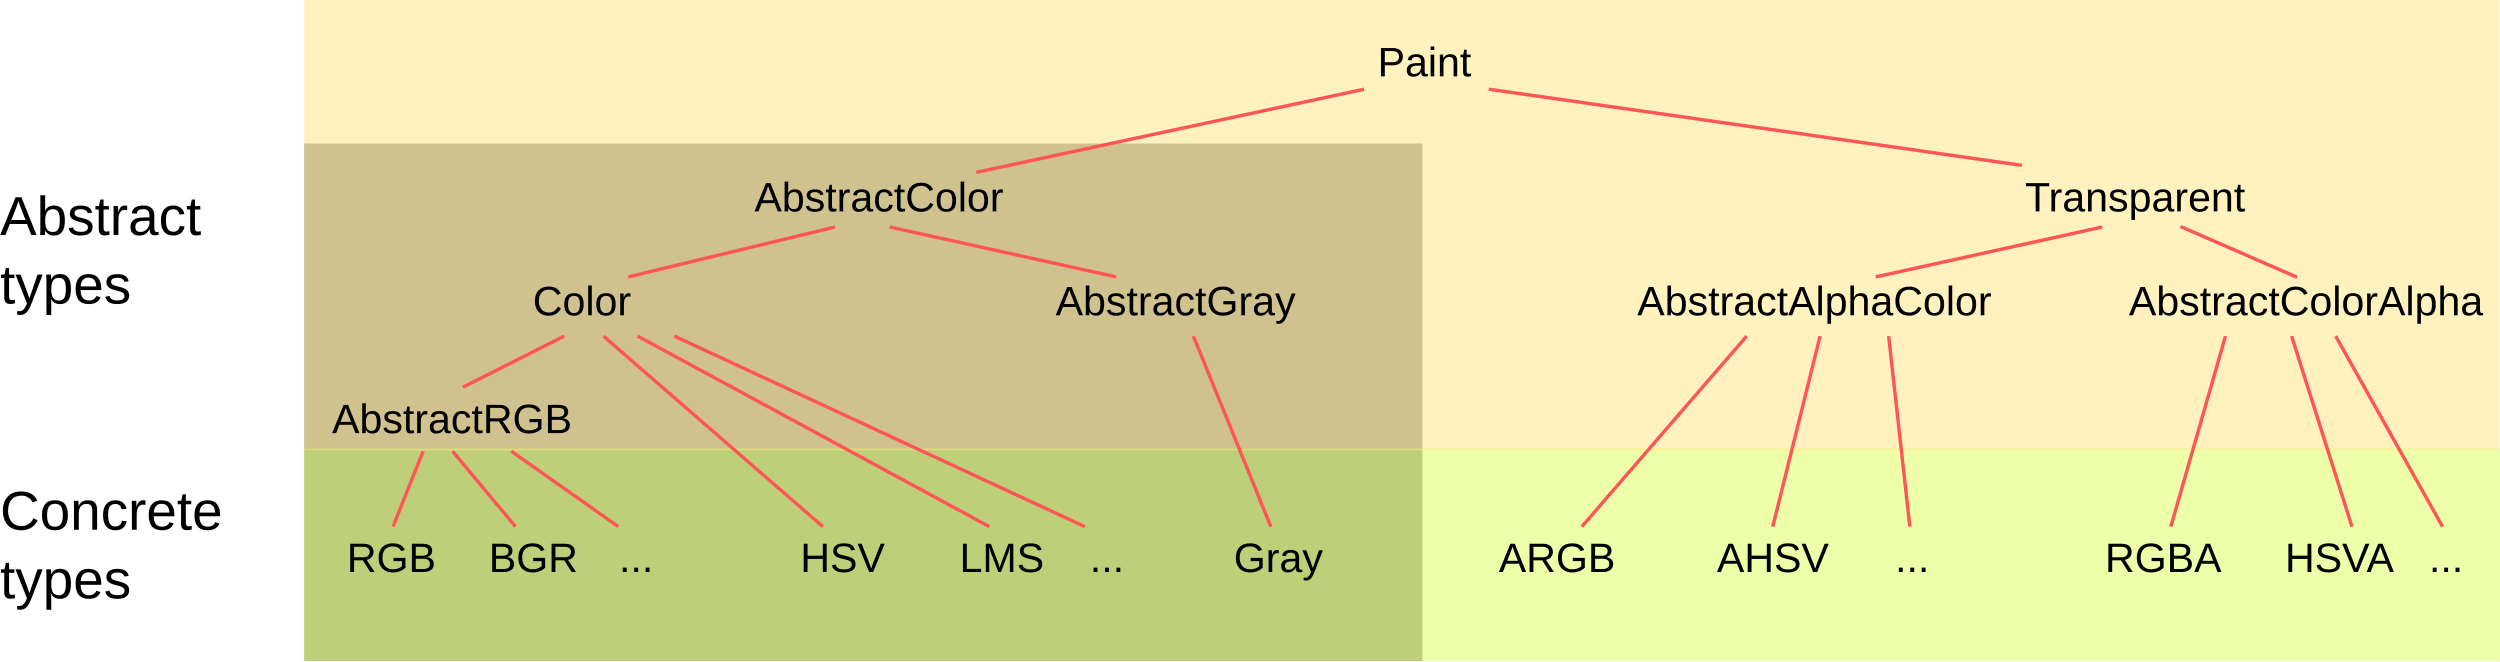
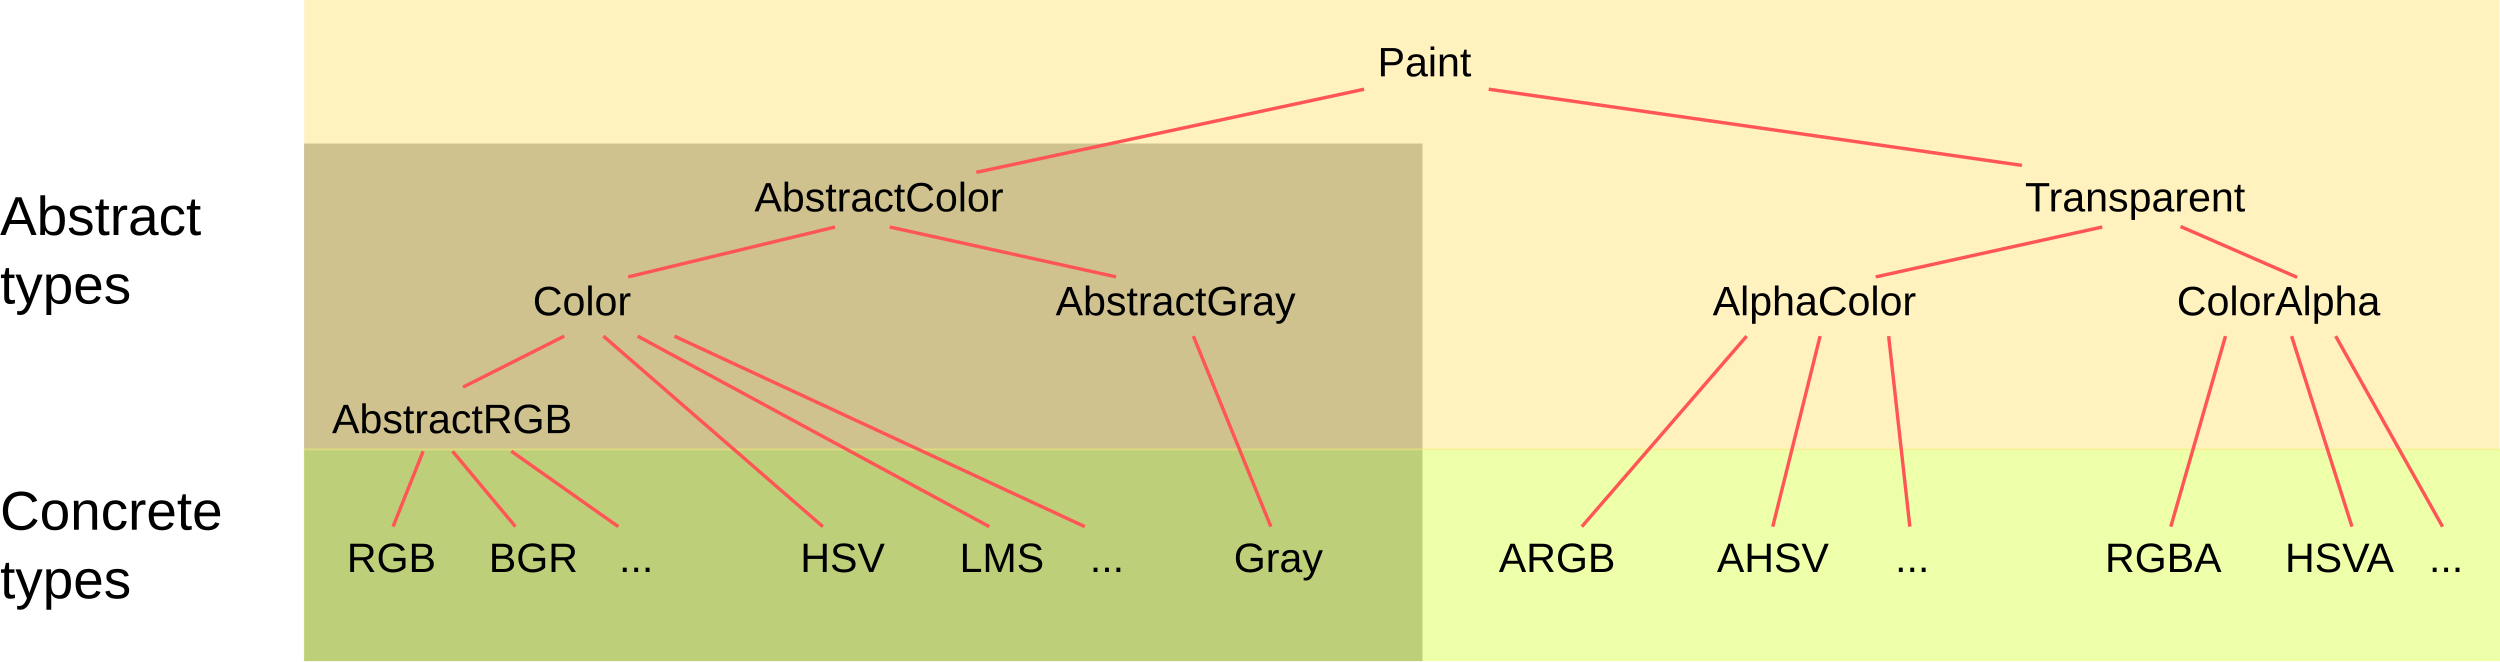
<svg xmlns="http://www.w3.org/2000/svg" width="729.43" height="192.891" id="svg2" version="1.1">
  <defs id="defs4" />
  <g id="layer1" transform="translate(-10.07809,-222.9835)">
    <rect style="color:#000000;fill:#000000;fill-opacity:0.381;stroke:none;stroke-width:1;marker:none;visibility:visible;display:inline;overflow:visible;enable-background:accumulate" id="rect3873" width="326.279" height="151.018" x="98.83" y="264.857" />
    <rect y="353.86" x="98.675" height="62.015" width="640.832" id="rect3823" style="opacity:0.5;color:#000000;fill:#ddff55;stroke:none;stroke-width:0.604;marker:none;visibility:visible;display:inline;overflow:visible;enable-background:accumulate" />
    <rect style="opacity:0.5;color:#000000;fill:#ffe680;stroke:none;stroke-width:0.913;marker:none;visibility:visible;display:inline;overflow:visible;enable-background:accumulate" id="rect3821" width="640.524" height="131.407" x="98.83" y="222.984" />
    <text xml:space="preserve" style="font-size:12px;font-style:normal;font-variant:normal;font-weight:normal;font-stretch:normal;line-height:125%;letter-spacing:0px;word-spacing:0px;fill:#000000;fill-opacity:1;stroke:none;font-family:Arial;-inkscape-font-specification:Arial" x="412.02" y="245.25" id="text3757">
      <tspan id="tspan3759" x="412.02" y="245.25">Paint</tspan>
    </text>
    <text xml:space="preserve" style="font-size:12px;font-style:normal;font-variant:normal;font-weight:normal;font-stretch:normal;line-height:125%;letter-spacing:0px;word-spacing:0px;fill:#000000;fill-opacity:1;stroke:none;font-family:Arial;-inkscape-font-specification:Arial" x="230.193" y="284.667" id="text3761">
      <tspan id="tspan3763" x="230.193" y="284.667">AbstractColor</tspan>
    </text>
    <text xml:space="preserve" style="font-size:12px;font-style:normal;font-variant:normal;font-weight:normal;font-stretch:normal;line-height:125%;letter-spacing:0px;word-spacing:0px;fill:#000000;fill-opacity:1;stroke:none;font-family:Arial;-inkscape-font-specification:Arial" x="165.543" y="314.971" id="text3765">
      <tspan id="tspan3767" x="165.543" y="314.971">Color</tspan>
    </text>
    <text xml:space="preserve" style="font-size:12px;font-style:normal;font-variant:normal;font-weight:normal;font-stretch:normal;line-height:125%;letter-spacing:0px;word-spacing:0px;fill:#000000;fill-opacity:1;stroke:none;font-family:Arial;-inkscape-font-specification:Arial" x="318.076" y="314.971" id="text3769">
      <tspan id="tspan3771" x="318.076" y="314.971">AbstractGray</tspan>
    </text>
    <text xml:space="preserve" style="font-size:12px;font-style:normal;font-variant:normal;font-weight:normal;font-stretch:normal;line-height:125%;letter-spacing:0px;word-spacing:0px;fill:#000000;fill-opacity:1;stroke:none;font-family:Arial;-inkscape-font-specification:Arial" x="106.954" y="349.357" id="text3773">
      <tspan id="tspan3775" x="106.954" y="349.357">AbstractRGB</tspan>
    </text>
    <text xml:space="preserve" style="font-size:12px;font-style:normal;font-variant:normal;font-weight:normal;font-stretch:normal;line-height:125%;letter-spacing:0px;word-spacing:0px;fill:#000000;fill-opacity:1;stroke:none;font-family:Arial;-inkscape-font-specification:Arial" x="600.919" y="284.667" id="text3777">
      <tspan id="tspan3779" x="600.919" y="284.667">Transparent</tspan>
    </text>
-     <text xml:space="preserve" style="font-size:12px;font-style:normal;font-variant:normal;font-weight:normal;font-stretch:normal;line-height:125%;letter-spacing:0px;word-spacing:0px;fill:#000000;fill-opacity:1;stroke:none;font-family:Arial;-inkscape-font-specification:Arial" x="487.782" y="314.971" id="text3781">
-       <tspan id="tspan3783" x="487.782" y="314.971">AbstractAlphaColor</tspan>
+     <text xml:space="preserve" style="font-size:12px;font-style:normal;font-variant:normal;font-weight:normal;font-stretch:normal;line-height:125%;letter-spacing:0px;word-spacing:0px;fill:#000000;fill-opacity:1;stroke:none;font-family:Arial;-inkscape-font-specification:Arial" x="509.782" y="314.971" id="text3781">
+       <tspan id="tspan3783" x="509.782" y="314.971">AlphaColor</tspan>
    </text>
-     <text xml:space="preserve" style="font-size:12px;font-style:normal;font-variant:normal;font-weight:normal;font-stretch:normal;line-height:125%;letter-spacing:0px;word-spacing:0px;fill:#000000;fill-opacity:1;stroke:none;font-family:Arial;-inkscape-font-specification:Arial" x="631.223" y="314.971" id="text3785">
-       <tspan id="tspan3787" x="631.223" y="314.971">AbstractColorAlpha</tspan>
+     <text xml:space="preserve" style="font-size:12px;font-style:normal;font-variant:normal;font-weight:normal;font-stretch:normal;line-height:125%;letter-spacing:0px;word-spacing:0px;fill:#000000;fill-opacity:1;stroke:none;font-family:Arial;-inkscape-font-specification:Arial" x="645.223" y="314.971" id="text3785">
+       <tspan id="tspan3787" x="645.223" y="314.971">ColorAlpha</tspan>
    </text>
    <text xml:space="preserve" style="font-size:12px;font-style:normal;font-variant:normal;font-weight:normal;font-stretch:normal;line-height:125%;letter-spacing:0px;word-spacing:0px;fill:#000000;fill-opacity:1;stroke:none;font-family:Arial;-inkscape-font-specification:Arial" x="111.279" y="389.885" id="text3789">
      <tspan id="tspan3791" x="111.279" y="389.885">RGB</tspan>
    </text>
    <text xml:space="preserve" style="font-size:12px;font-style:normal;font-variant:normal;font-weight:normal;font-stretch:normal;line-height:125%;letter-spacing:0px;word-spacing:0px;fill:#000000;fill-opacity:1;stroke:none;font-family:Arial;-inkscape-font-specification:Arial" x="152.695" y="389.885" id="text3793">
      <tspan id="tspan3795" x="152.695" y="389.885">BGR</tspan>
    </text>
    <text xml:space="preserve" style="font-size:12px;font-style:normal;font-variant:normal;font-weight:normal;font-stretch:normal;line-height:125%;letter-spacing:0px;word-spacing:0px;fill:#000000;fill-opacity:1;stroke:none;font-family:Arial;-inkscape-font-specification:Arial" x="243.589" y="389.885" id="text3797">
      <tspan id="tspan3799" x="243.589" y="389.885">HSV</tspan>
    </text>
    <text xml:space="preserve" style="font-size:12px;font-style:normal;font-variant:normal;font-weight:normal;font-stretch:normal;line-height:125%;letter-spacing:0px;word-spacing:0px;fill:#000000;fill-opacity:1;stroke:none;font-family:Arial;-inkscape-font-specification:Arial" x="290.056" y="389.885" id="text3801">
      <tspan id="tspan3803" x="290.056" y="389.885">LMS</tspan>
    </text>
    <text xml:space="preserve" style="font-size:12px;font-style:normal;font-variant:normal;font-weight:normal;font-stretch:normal;line-height:125%;letter-spacing:0px;word-spacing:0px;fill:#000000;fill-opacity:1;stroke:none;font-family:Arial;-inkscape-font-specification:Arial" x="447.376" y="389.885" id="text3805">
      <tspan id="tspan3807" x="447.376" y="389.885">ARGB</tspan>
    </text>
    <text xml:space="preserve" style="font-size:12px;font-style:normal;font-variant:normal;font-weight:normal;font-stretch:normal;line-height:125%;letter-spacing:0px;word-spacing:0px;fill:#000000;fill-opacity:1;stroke:none;font-family:Arial;-inkscape-font-specification:Arial" x="511.015" y="389.885" id="text3809">
      <tspan id="tspan3811" x="511.015" y="389.885">AHSV</tspan>
    </text>
    <text xml:space="preserve" style="font-size:12px;font-style:normal;font-variant:normal;font-weight:normal;font-stretch:normal;line-height:125%;letter-spacing:0px;word-spacing:0px;fill:#000000;fill-opacity:1;stroke:none;font-family:Arial;-inkscape-font-specification:Arial" x="624.254" y="389.885" id="text3813">
      <tspan id="tspan3815" x="624.254" y="389.885">RGBA</tspan>
    </text>
    <text xml:space="preserve" style="font-size:12px;font-style:normal;font-variant:normal;font-weight:normal;font-stretch:normal;line-height:125%;letter-spacing:0px;word-spacing:0px;fill:#000000;fill-opacity:1;stroke:none;font-family:Arial;-inkscape-font-specification:Arial" x="676.782" y="389.885" id="text3817">
      <tspan id="tspan3819" x="676.782" y="389.885">HSVA</tspan>
    </text>
    <text xml:space="preserve" style="font-size:12px;font-style:normal;font-variant:normal;font-weight:normal;font-stretch:normal;line-height:125%;letter-spacing:0px;word-spacing:0px;fill:#000000;fill-opacity:1;stroke:none;font-family:Arial;-inkscape-font-specification:Arial" x="10.102" y="291.555" id="text3825">
      <tspan id="tspan3827" x="10.102" y="291.555" style="font-size:16px">Abstract</tspan>
      <tspan x="10.102" y="311.555" id="tspan3829" style="font-size:16px">types</tspan>
    </text>
    <text id="text3855" y="377.555" x="10.102" style="font-size:12px;font-style:normal;font-variant:normal;font-weight:normal;font-stretch:normal;line-height:125%;letter-spacing:0px;word-spacing:0px;fill:#000000;fill-opacity:1;stroke:none;font-family:Arial;-inkscape-font-specification:Arial" xml:space="preserve">
      <tspan style="font-size:16px" y="377.555" x="10.102" id="tspan3857">Concrete</tspan>
      <tspan style="font-size:16px" id="tspan3859" y="397.555" x="10.102">types</tspan>
    </text>
    <text id="text3861" y="389.885" x="190.695" style="font-size:12px;font-style:normal;font-variant:normal;font-weight:normal;font-stretch:normal;line-height:125%;letter-spacing:0px;word-spacing:0px;fill:#000000;fill-opacity:1;stroke:none;font-family:Arial;-inkscape-font-specification:Arial" xml:space="preserve">
      <tspan y="389.885" x="190.695" id="tspan3863">...</tspan>
    </text>
    <text id="text3865" y="389.885" x="328.056" style="font-size:12px;font-style:normal;font-variant:normal;font-weight:normal;font-stretch:normal;line-height:125%;letter-spacing:0px;word-spacing:0px;fill:#000000;fill-opacity:1;stroke:none;font-family:Arial;-inkscape-font-specification:Arial" xml:space="preserve">
      <tspan y="389.885" x="328.056" id="tspan3867">...</tspan>
    </text>
    <text id="text3869" y="389.885" x="370.056" style="font-size:12px;font-style:normal;font-variant:normal;font-weight:normal;font-stretch:normal;line-height:125%;letter-spacing:0px;word-spacing:0px;fill:#000000;fill-opacity:1;stroke:none;font-family:Arial;-inkscape-font-specification:Arial" xml:space="preserve">
      <tspan y="389.885" x="370.056" id="tspan3871">Gray</tspan>
    </text>
    <path style="fill:none;stroke:#ff5555;stroke-width:1px;stroke-linecap:butt;stroke-linejoin:miter;stroke-opacity:1" d="M 398,26.033 284.863,50.277" id="path3894" transform="translate(10.07809,222.9835)" />
    <path id="path3896" d="m 444.444,249.017 155.564,22.223" style="fill:none;stroke:#ff5555;stroke-width:1px;stroke-linecap:butt;stroke-linejoin:miter;stroke-opacity:1" />
    <path id="path3896-0" d="m 253.732,289.216 -60.36,14.556" style="fill:none;stroke:#ff5555;stroke-width:1;stroke-linecap:butt;stroke-linejoin:miter;stroke-miterlimit:4;stroke-opacity:1;stroke-dasharray:none" />
    <path style="fill:none;stroke:#ff5555;stroke-width:1;stroke-linecap:butt;stroke-linejoin:miter;stroke-miterlimit:4;stroke-opacity:1;stroke-dasharray:none" d="m 269.658,289.216 66.074,14.556" id="path3916" />
    <path id="path3918" d="m 646.307,289.078 34.025,14.832" style="fill:none;stroke:#ff5555;stroke-width:1;stroke-linecap:butt;stroke-linejoin:miter;stroke-miterlimit:4;stroke-opacity:1;stroke-dasharray:none" />
    <path style="fill:none;stroke:#ff5555;stroke-width:1;stroke-linecap:butt;stroke-linejoin:miter;stroke-miterlimit:4;stroke-opacity:1;stroke-dasharray:none" d="m 623.448,289.216 -66.074,14.556" id="path3920" />
    <path style="fill:none;stroke:#ff5555;stroke-width:1;stroke-linecap:butt;stroke-linejoin:miter;stroke-miterlimit:4;stroke-opacity:1;stroke-dasharray:none" d="m 174.701,321.054 -29.527,14.88" id="path3922" />
    <path id="path3924" d="m 133.546,354.637 -8.789,21.999" style="fill:none;stroke:#ff5555;stroke-width:1;stroke-linecap:butt;stroke-linejoin:miter;stroke-miterlimit:4;stroke-opacity:1;stroke-dasharray:none" />
    <path style="fill:none;stroke:#ff5555;stroke-width:1;stroke-linecap:butt;stroke-linejoin:miter;stroke-miterlimit:4;stroke-opacity:1;stroke-dasharray:none" d="m 142.118,354.637 18.354,21.999" id="path3926" />
    <path id="path3928" d="m 159.261,354.637 31.211,21.999" style="fill:none;stroke:#ff5555;stroke-width:1;stroke-linecap:butt;stroke-linejoin:miter;stroke-miterlimit:4;stroke-opacity:1;stroke-dasharray:none" />
    <path id="path3930" d="m 186.13,321.054 64.044,55.594" style="fill:none;stroke:#ff5555;stroke-width:1;stroke-linecap:butt;stroke-linejoin:miter;stroke-miterlimit:4;stroke-opacity:1;stroke-dasharray:none" />
    <path style="fill:none;stroke:#ff5555;stroke-width:1;stroke-linecap:butt;stroke-linejoin:miter;stroke-miterlimit:4;stroke-opacity:1;stroke-dasharray:none" d="m 196.13,321.054 102.615,55.594" id="path3932" />
    <path id="path3934" d="m 206.844,321.054 119.758,55.594" style="fill:none;stroke:#ff5555;stroke-width:1;stroke-linecap:butt;stroke-linejoin:miter;stroke-miterlimit:4;stroke-opacity:1;stroke-dasharray:none" />
    <path style="fill:none;stroke:#ff5555;stroke-width:1;stroke-linecap:butt;stroke-linejoin:miter;stroke-miterlimit:4;stroke-opacity:1;stroke-dasharray:none" d="m 358.272,321.054 22.615,55.594" id="path3936" />
    <path id="path3938" d="m 519.701,321.054 -48.099,55.594" style="fill:none;stroke:#ff5555;stroke-width:1;stroke-linecap:butt;stroke-linejoin:miter;stroke-miterlimit:4;stroke-opacity:1;stroke-dasharray:none" />
    <path style="fill:none;stroke:#ff5555;stroke-width:1;stroke-linecap:butt;stroke-linejoin:miter;stroke-miterlimit:4;stroke-opacity:1;stroke-dasharray:none" d="m 541.13,321.054 -13.813,55.594" id="path3940" />
    <path id="path3942" d="m 561.13,321.054 6.187,55.594" style="fill:none;stroke:#ff5555;stroke-width:1;stroke-linecap:butt;stroke-linejoin:miter;stroke-miterlimit:4;stroke-opacity:1;stroke-dasharray:none" />
    <path style="fill:none;stroke:#ff5555;stroke-width:1;stroke-linecap:butt;stroke-linejoin:miter;stroke-miterlimit:4;stroke-opacity:1;stroke-dasharray:none" d="m 659.415,321.054 -15.956,55.594" id="path3944" />
    <path id="path3946" d="m 678.701,321.054 17.615,55.594" style="fill:none;stroke:#ff5555;stroke-width:1;stroke-linecap:butt;stroke-linejoin:miter;stroke-miterlimit:4;stroke-opacity:1;stroke-dasharray:none" />
    <path style="fill:none;stroke:#ff5555;stroke-width:1;stroke-linecap:butt;stroke-linejoin:miter;stroke-miterlimit:4;stroke-opacity:1;stroke-dasharray:none" d="m 691.558,321.054 31.187,55.594" id="path3948" />
    <text id="text3950" y="389.885" x="563.015" style="font-size:12px;font-style:normal;font-variant:normal;font-weight:normal;font-stretch:normal;line-height:125%;letter-spacing:0px;word-spacing:0px;fill:#000000;fill-opacity:1;stroke:none;font-family:Arial;-inkscape-font-specification:Arial" xml:space="preserve">
      <tspan y="389.885" x="563.015" id="tspan3952">...</tspan>
    </text>
    <text id="text3954" y="389.885" x="718.782" style="font-size:12px;font-style:normal;font-variant:normal;font-weight:normal;font-stretch:normal;line-height:125%;letter-spacing:0px;word-spacing:0px;fill:#000000;fill-opacity:1;stroke:none;font-family:Arial;-inkscape-font-specification:Arial" xml:space="preserve">
      <tspan y="389.885" x="718.782" id="tspan3956">...</tspan>
    </text>
  </g>
</svg>
